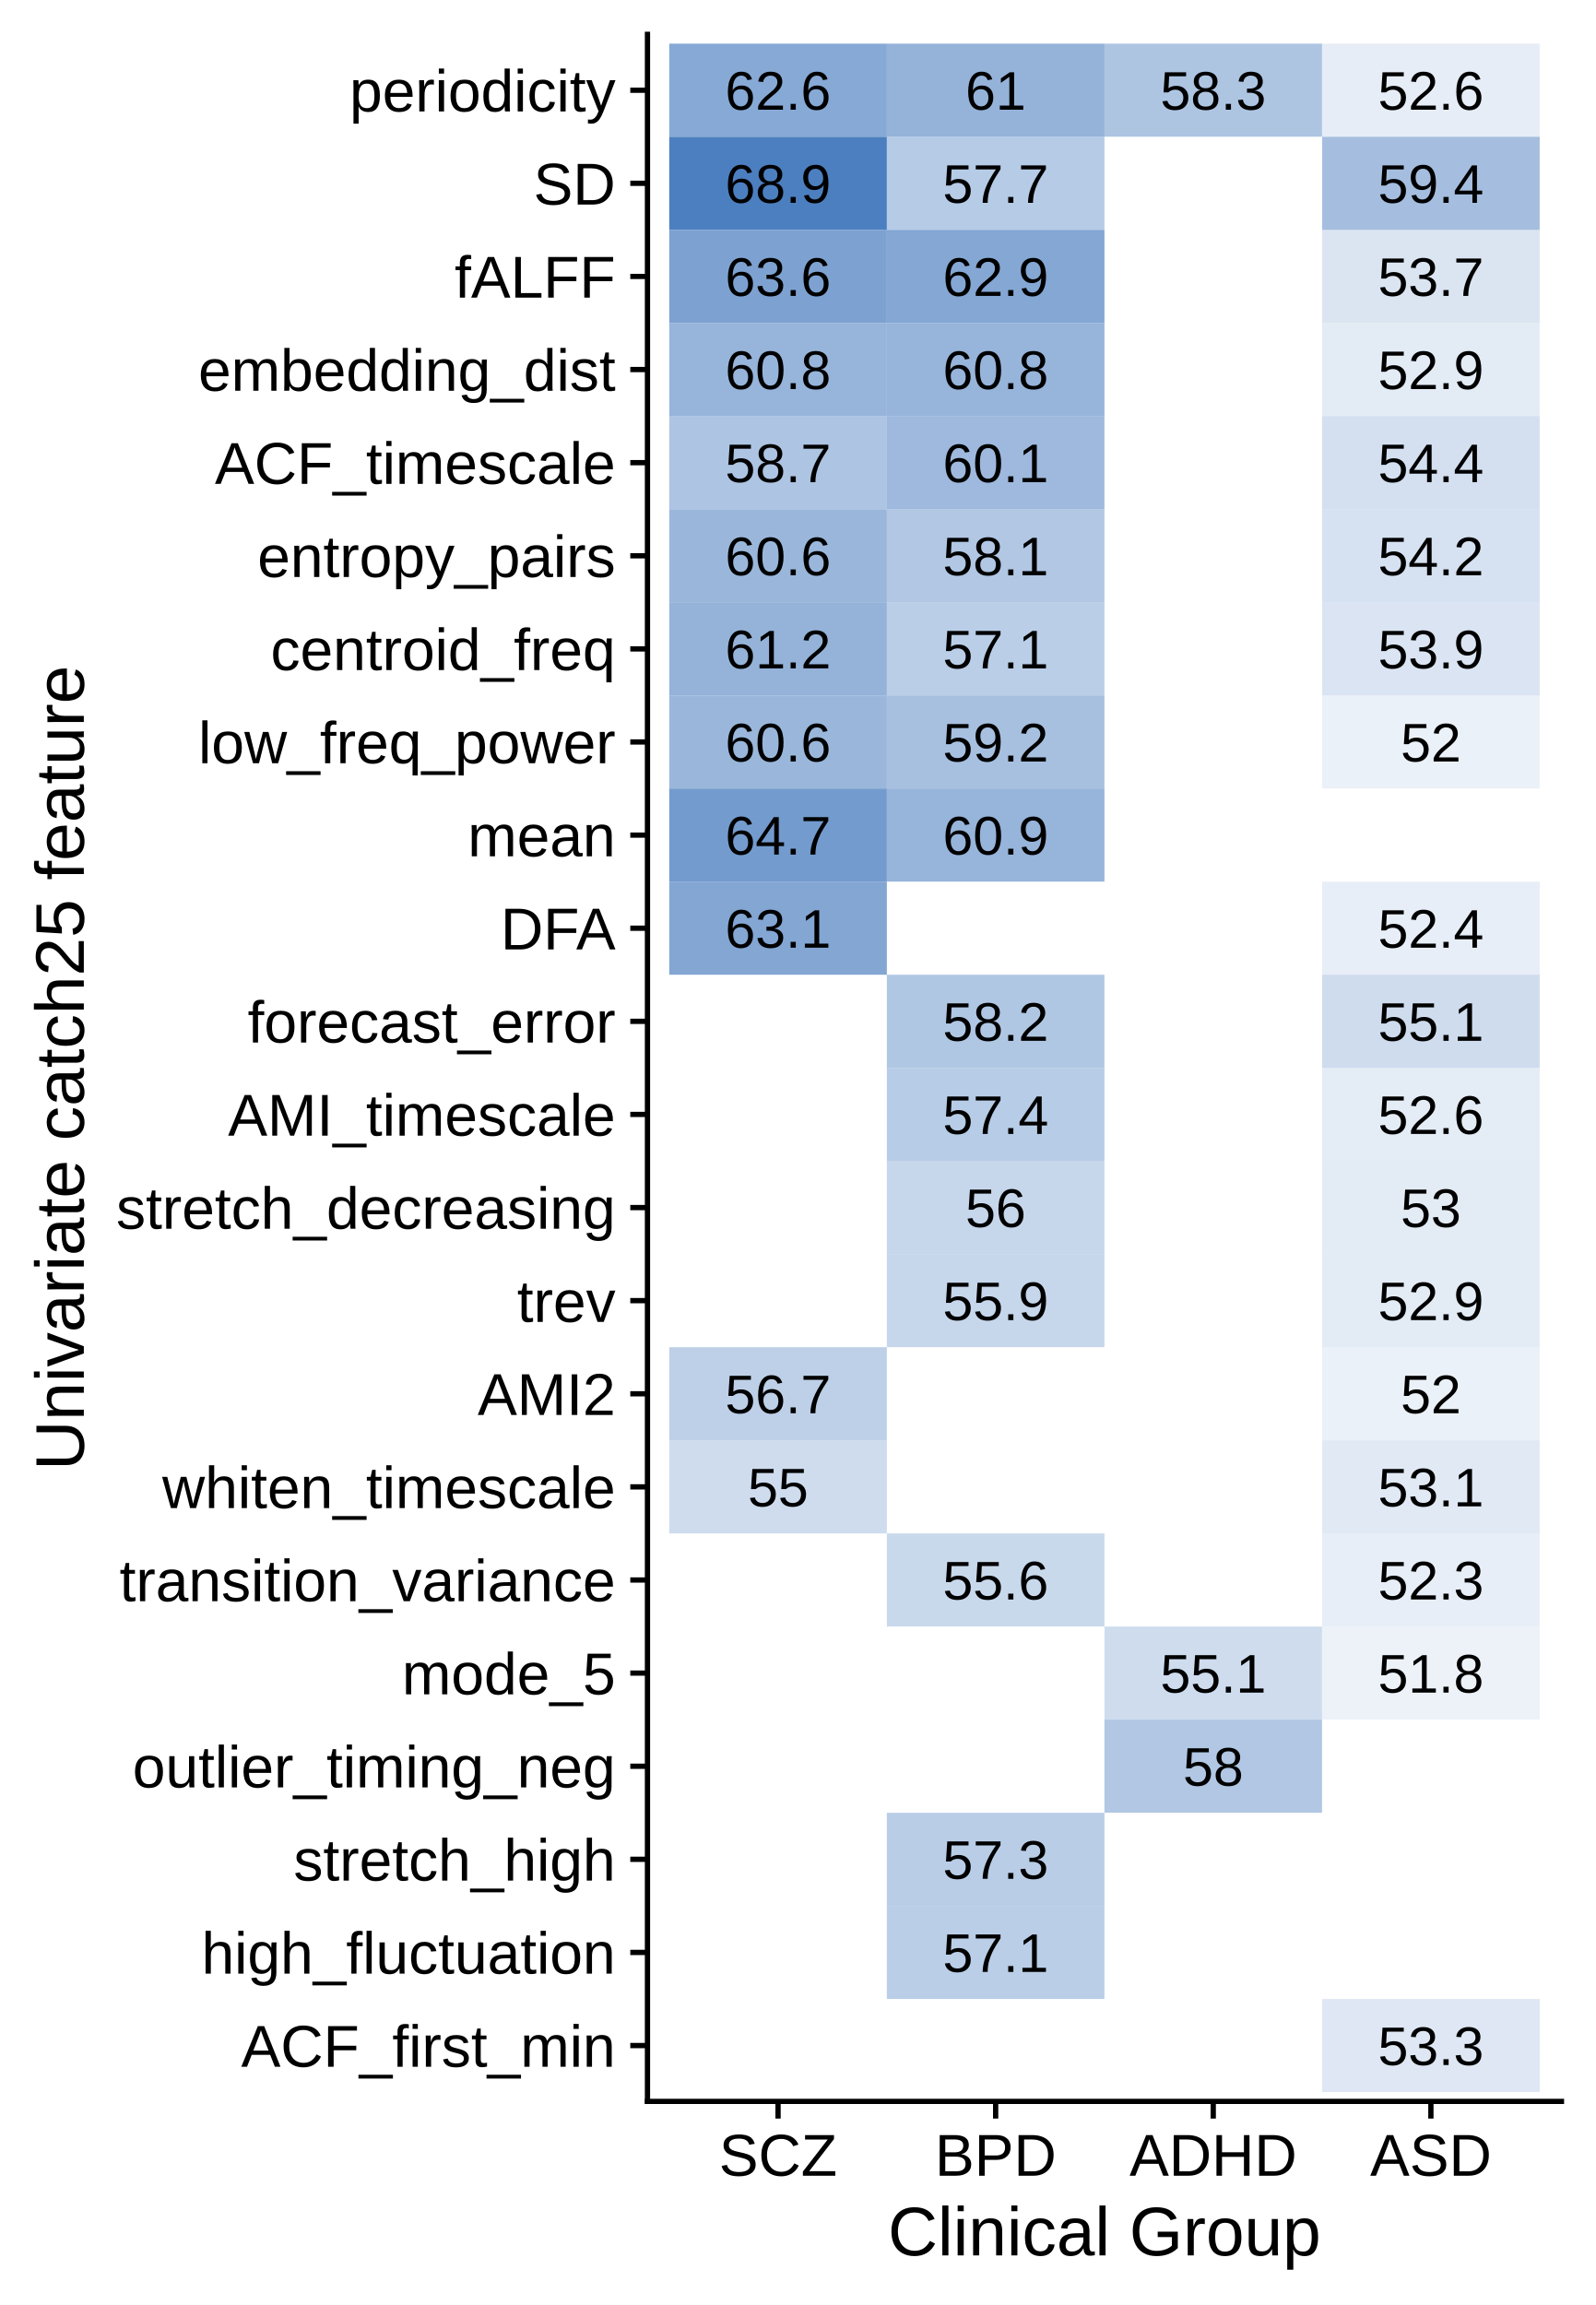
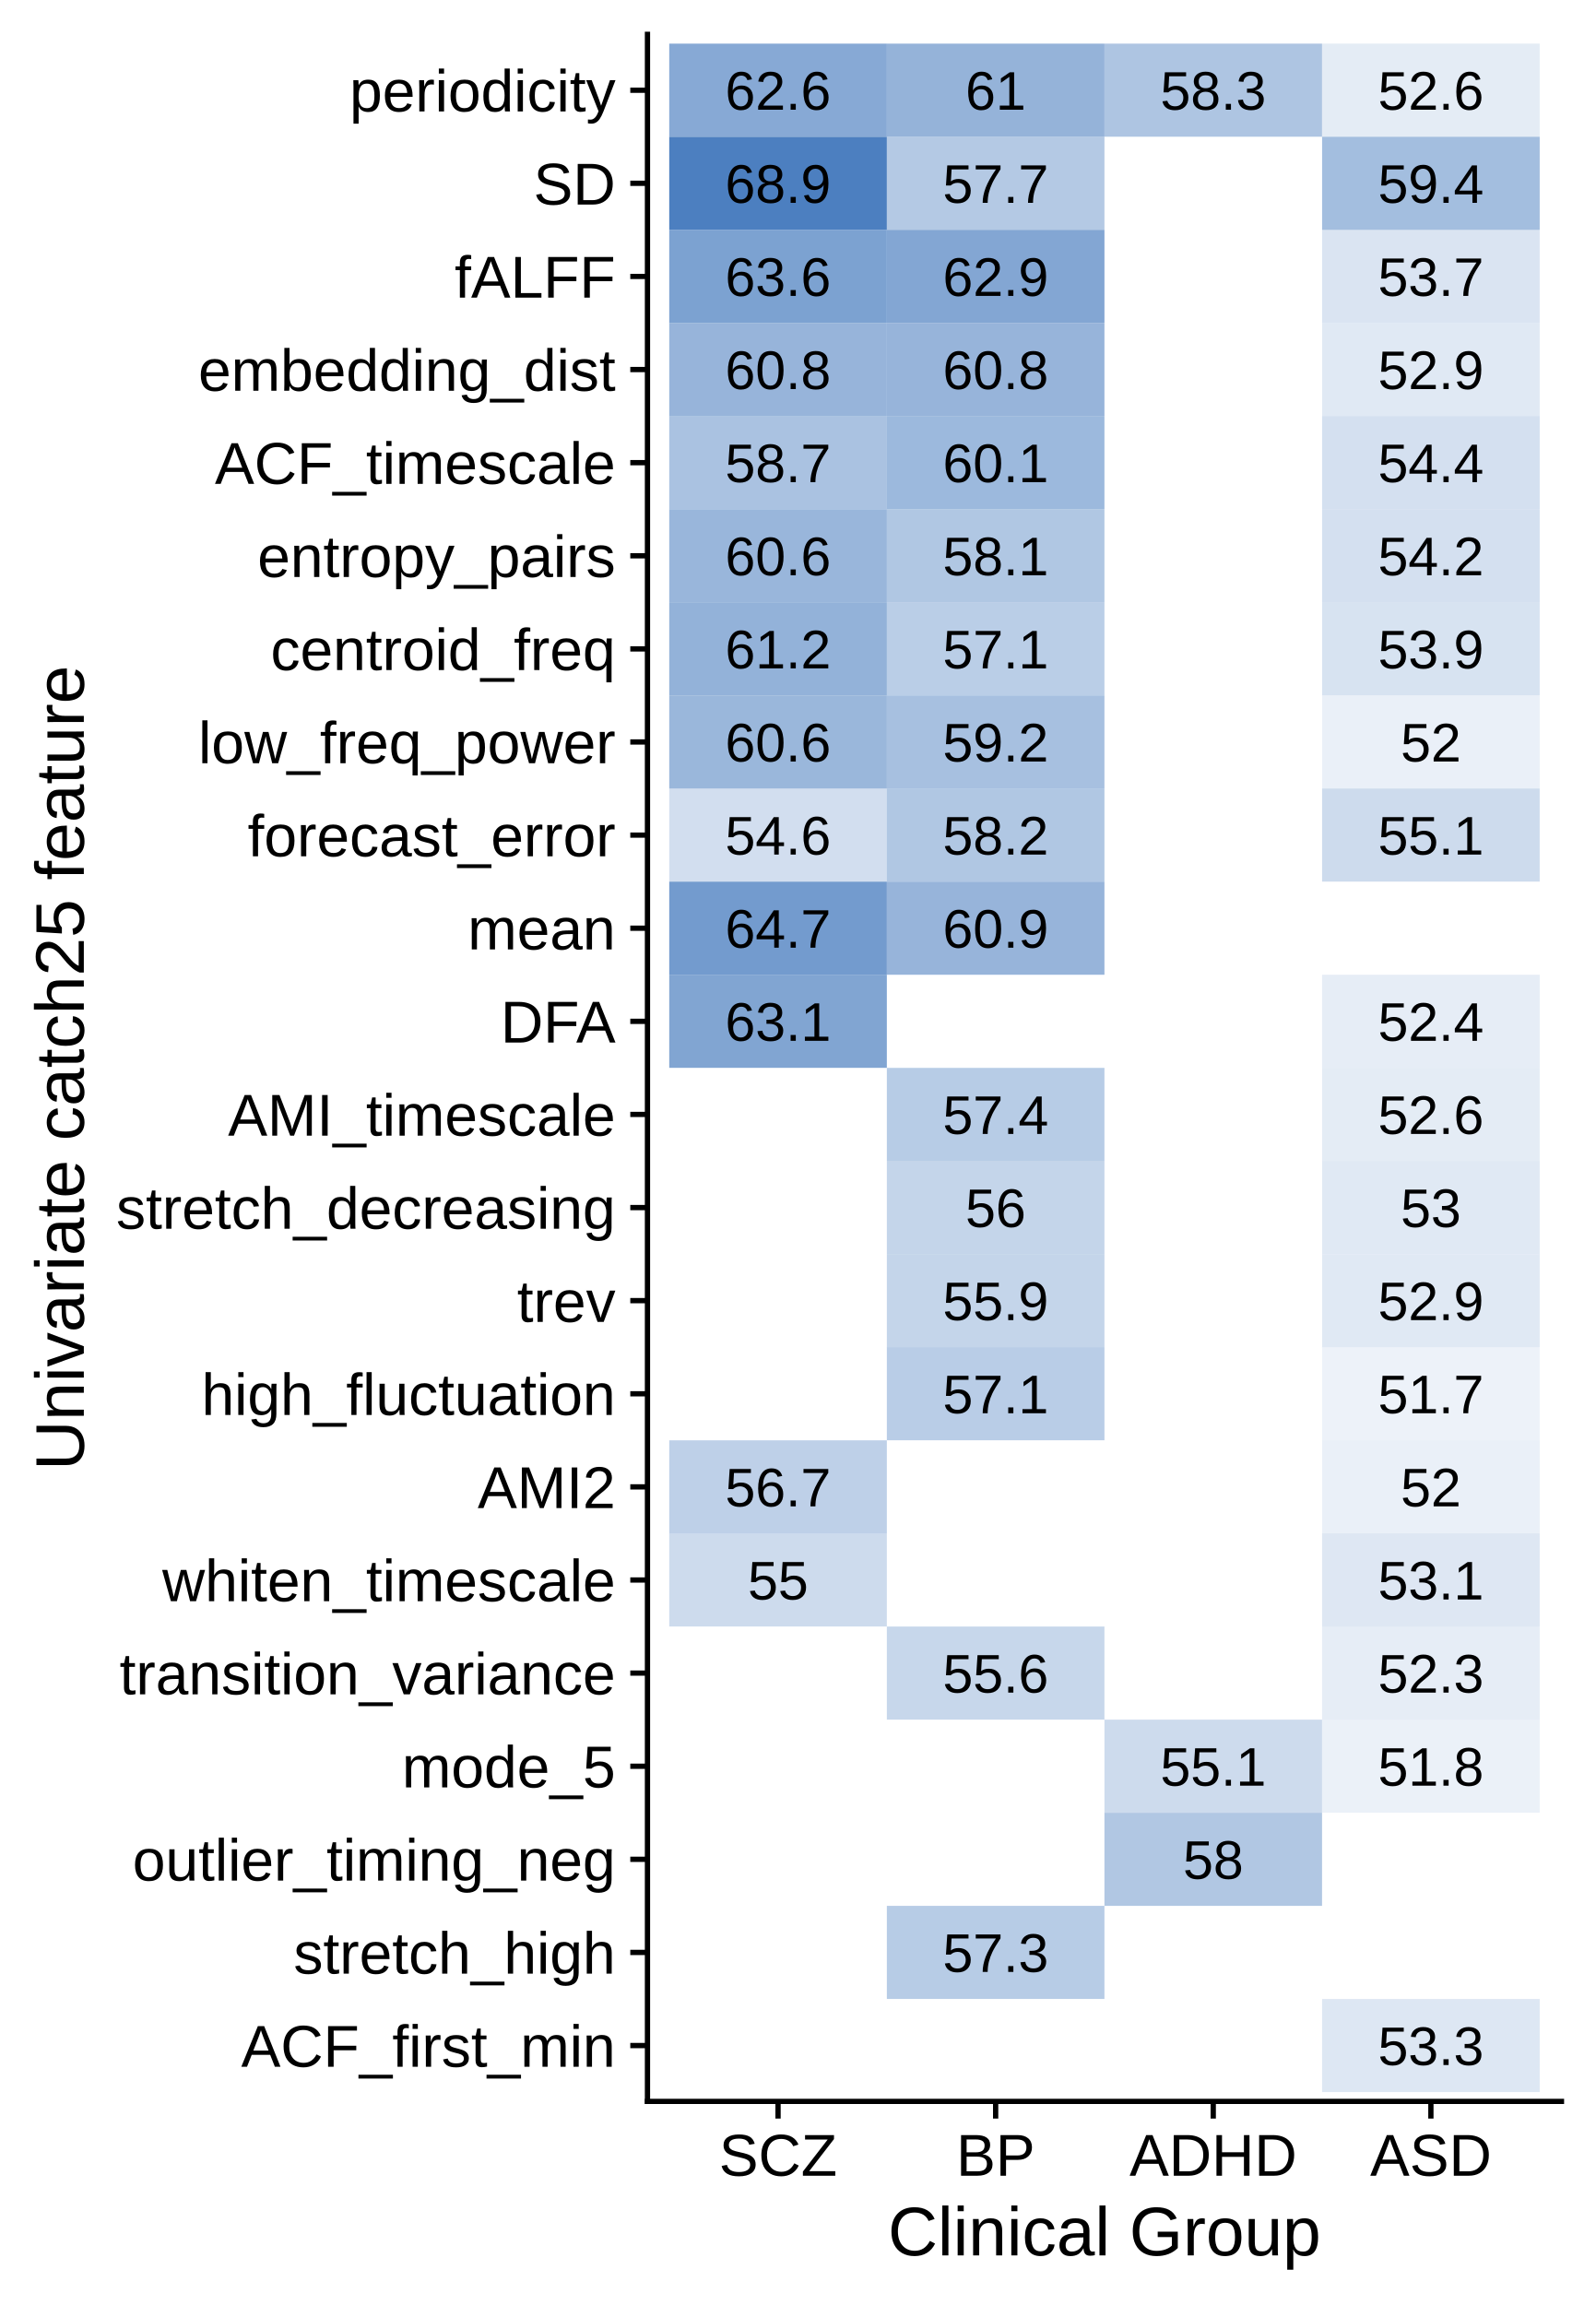
<svg xmlns="http://www.w3.org/2000/svg" class="svglite" width="324.00pt" height="468.00pt" viewBox="0 0 324.00 468.00">
  <defs>
    <style type="text/css">
    .svglite line, .svglite polyline, .svglite polygon, .svglite path, .svglite rect, .svglite circle {
      fill: none;
      stroke: #000000;
      stroke-linecap: round;
      stroke-linejoin: round;
      stroke-miterlimit: 10.00;
    }
    .svglite text {
      white-space: pre;
    }
  </style>
  </defs>
  <rect width="100%" height="100%" style="stroke: none; fill: none;" />
  <defs>
    <clipPath id="cpMC4wMHwzMjQuMDB8MC4wMHw0NjguMDA=">
      <rect x="0.00" y="0.00" width="324.00" height="468.00" />
    </clipPath>
  </defs>
  <g clip-path="url(#cpMC4wMHwzMjQuMDB8MC4wMHw0NjguMDA=)">
</g>
  <defs>
    <clipPath id="cpMTMxLjQ2fDMxNy4wM3w2Ljk3fDQyNi42Ng==">
      <rect x="131.46" y="6.97" width="185.57" height="419.69" />
    </clipPath>
  </defs>
  <g clip-path="url(#cpMTMxLjQ2fDMxNy4wM3w2Ljk3fDQyNi42Ng==)">
-     <rect x="268.43" y="65.58" width="44.18" height="18.90" style="stroke-width: 0.21; stroke: none; stroke-linecap: butt; stroke-linejoin: miter; fill: #4C7FC0; fill-opacity: 0.16;" />
-     <rect x="268.43" y="405.87" width="44.18" height="18.90" style="stroke-width: 0.21; stroke: none; stroke-linecap: butt; stroke-linejoin: miter; fill: #4C7FC0; fill-opacity: 0.18;" />
-     <rect x="268.43" y="273.53" width="44.18" height="18.90" style="stroke-width: 0.21; stroke: none; stroke-linecap: butt; stroke-linejoin: miter; fill: #4C7FC0; fill-opacity: 0.11;" />
+     <rect x="268.43" y="65.58" width="44.18" height="18.90" style="stroke-width: 0.21; stroke: none; stroke-linecap: butt; stroke-linejoin: miter; fill: #4C7FC0; fill-opacity: 0.17;" />
+     <rect x="268.43" y="405.87" width="44.18" height="18.90" style="stroke-width: 0.21; stroke: none; stroke-linecap: butt; stroke-linejoin: miter; fill: #4C7FC0; fill-opacity: 0.19;" />
+     <rect x="268.43" y="292.44" width="44.18" height="18.90" style="stroke-width: 0.21; stroke: none; stroke-linecap: butt; stroke-linejoin: miter; fill: #4C7FC0; fill-opacity: 0.12;" />
    <rect x="268.43" y="84.48" width="44.18" height="18.90" style="stroke-width: 0.21; stroke: none; stroke-linecap: butt; stroke-linejoin: miter; fill: #4C7FC0; fill-opacity: 0.24;" />
-     <rect x="268.43" y="254.63" width="44.18" height="18.90" style="stroke-width: 0.21; stroke: none; stroke-linecap: butt; stroke-linejoin: miter; fill: #4C7FC0; fill-opacity: 0.16;" />
-     <rect x="268.43" y="330.25" width="44.18" height="18.90" style="stroke-width: 0.21; stroke: none; stroke-linecap: butt; stroke-linejoin: miter; fill: #4C7FC0; fill-opacity: 0.10;" />
-     <rect x="268.43" y="27.77" width="44.18" height="18.90" style="stroke-width: 0.21; stroke: none; stroke-linecap: butt; stroke-linejoin: miter; fill: #4C7FC0; fill-opacity: 0.50;" />
-     <rect x="268.43" y="292.44" width="44.18" height="18.90" style="stroke-width: 0.21; stroke: none; stroke-linecap: butt; stroke-linejoin: miter; fill: #4C7FC0; fill-opacity: 0.17;" />
-     <rect x="268.43" y="197.91" width="44.18" height="18.90" style="stroke-width: 0.21; stroke: none; stroke-linecap: butt; stroke-linejoin: miter; fill: #4C7FC0; fill-opacity: 0.27;" />
+     <rect x="268.43" y="254.63" width="44.18" height="18.90" style="stroke-width: 0.21; stroke: none; stroke-linecap: butt; stroke-linejoin: miter; fill: #4C7FC0; fill-opacity: 0.17;" />
+     <rect x="268.43" y="349.15" width="44.18" height="18.90" style="stroke-width: 0.21; stroke: none; stroke-linecap: butt; stroke-linejoin: miter; fill: #4C7FC0; fill-opacity: 0.11;" />
+     <rect x="268.43" y="27.77" width="44.18" height="18.90" style="stroke-width: 0.21; stroke: none; stroke-linecap: butt; stroke-linejoin: miter; fill: #4C7FC0; fill-opacity: 0.51;" />
+     <rect x="268.43" y="311.34" width="44.18" height="18.90" style="stroke-width: 0.21; stroke: none; stroke-linecap: butt; stroke-linejoin: miter; fill: #4C7FC0; fill-opacity: 0.18;" />
+     <rect x="268.43" y="160.10" width="44.18" height="18.90" style="stroke-width: 0.21; stroke: none; stroke-linecap: butt; stroke-linejoin: miter; fill: #4C7FC0; fill-opacity: 0.28;" />
    <rect x="268.43" y="216.82" width="44.18" height="18.90" style="stroke-width: 0.21; stroke: none; stroke-linecap: butt; stroke-linejoin: miter; fill: #4C7FC0; fill-opacity: 0.15;" />
-     <rect x="268.43" y="8.86" width="44.18" height="18.90" style="stroke-width: 0.21; stroke: none; stroke-linecap: butt; stroke-linejoin: miter; fill: #4C7FC0; fill-opacity: 0.14;" />
-     <rect x="268.43" y="235.72" width="44.18" height="18.90" style="stroke-width: 0.21; stroke: none; stroke-linecap: butt; stroke-linejoin: miter; fill: #4C7FC0; fill-opacity: 0.16;" />
-     <rect x="268.43" y="103.39" width="44.18" height="18.90" style="stroke-width: 0.21; stroke: none; stroke-linecap: butt; stroke-linejoin: miter; fill: #4C7FC0; fill-opacity: 0.23;" />
-     <rect x="268.43" y="311.34" width="44.18" height="18.90" style="stroke-width: 0.21; stroke: none; stroke-linecap: butt; stroke-linejoin: miter; fill: #4C7FC0; fill-opacity: 0.13;" />
-     <rect x="268.43" y="179.01" width="44.18" height="18.90" style="stroke-width: 0.21; stroke: none; stroke-linecap: butt; stroke-linejoin: miter; fill: #4C7FC0; fill-opacity: 0.13;" />
-     <rect x="268.43" y="141.20" width="44.18" height="18.90" style="stroke-width: 0.21; stroke: none; stroke-linecap: butt; stroke-linejoin: miter; fill: #4C7FC0; fill-opacity: 0.11;" />
-     <rect x="268.43" y="122.29" width="44.18" height="18.90" style="stroke-width: 0.21; stroke: none; stroke-linecap: butt; stroke-linejoin: miter; fill: #4C7FC0; fill-opacity: 0.21;" />
-     <rect x="268.43" y="46.67" width="44.18" height="18.90" style="stroke-width: 0.21; stroke: none; stroke-linecap: butt; stroke-linejoin: miter; fill: #4C7FC0; fill-opacity: 0.20;" />
-     <rect x="224.24" y="330.25" width="44.18" height="18.90" style="stroke-width: 0.21; stroke: none; stroke-linecap: butt; stroke-linejoin: miter; fill: #4C7FC0; fill-opacity: 0.27;" />
-     <rect x="224.24" y="349.15" width="44.18" height="18.90" style="stroke-width: 0.21; stroke: none; stroke-linecap: butt; stroke-linejoin: miter; fill: #4C7FC0; fill-opacity: 0.43;" />
+     <rect x="268.43" y="273.53" width="44.18" height="18.90" style="stroke-width: 0.21; stroke: none; stroke-linecap: butt; stroke-linejoin: miter; fill: #4C7FC0; fill-opacity: 0.10;" />
+     <rect x="268.43" y="8.86" width="44.18" height="18.90" style="stroke-width: 0.21; stroke: none; stroke-linecap: butt; stroke-linejoin: miter; fill: #4C7FC0; fill-opacity: 0.15;" />
+     <rect x="268.43" y="235.72" width="44.18" height="18.90" style="stroke-width: 0.21; stroke: none; stroke-linecap: butt; stroke-linejoin: miter; fill: #4C7FC0; fill-opacity: 0.17;" />
+     <rect x="268.43" y="103.39" width="44.18" height="18.90" style="stroke-width: 0.21; stroke: none; stroke-linecap: butt; stroke-linejoin: miter; fill: #4C7FC0; fill-opacity: 0.24;" />
+     <rect x="268.43" y="330.25" width="44.18" height="18.90" style="stroke-width: 0.21; stroke: none; stroke-linecap: butt; stroke-linejoin: miter; fill: #4C7FC0; fill-opacity: 0.14;" />
+     <rect x="268.43" y="197.91" width="44.18" height="18.90" style="stroke-width: 0.21; stroke: none; stroke-linecap: butt; stroke-linejoin: miter; fill: #4C7FC0; fill-opacity: 0.14;" />
+     <rect x="268.43" y="141.20" width="44.18" height="18.90" style="stroke-width: 0.21; stroke: none; stroke-linecap: butt; stroke-linejoin: miter; fill: #4C7FC0; fill-opacity: 0.12;" />
+     <rect x="268.43" y="122.29" width="44.18" height="18.90" style="stroke-width: 0.21; stroke: none; stroke-linecap: butt; stroke-linejoin: miter; fill: #4C7FC0; fill-opacity: 0.22;" />
+     <rect x="268.43" y="46.67" width="44.18" height="18.90" style="stroke-width: 0.21; stroke: none; stroke-linecap: butt; stroke-linejoin: miter; fill: #4C7FC0; fill-opacity: 0.21;" />
+     <rect x="224.24" y="349.15" width="44.18" height="18.90" style="stroke-width: 0.21; stroke: none; stroke-linecap: butt; stroke-linejoin: miter; fill: #4C7FC0; fill-opacity: 0.28;" />
+     <rect x="224.24" y="368.06" width="44.18" height="18.90" style="stroke-width: 0.21; stroke: none; stroke-linecap: butt; stroke-linejoin: miter; fill: #4C7FC0; fill-opacity: 0.43;" />
    <rect x="224.24" y="8.86" width="44.18" height="18.90" style="stroke-width: 0.21; stroke: none; stroke-linecap: butt; stroke-linejoin: miter; fill: #4C7FC0; fill-opacity: 0.45;" />
    <rect x="180.06" y="65.58" width="44.18" height="18.90" style="stroke-width: 0.21; stroke: none; stroke-linecap: butt; stroke-linejoin: miter; fill: #4C7FC0; fill-opacity: 0.58;" />
-     <rect x="180.06" y="84.48" width="44.18" height="18.90" style="stroke-width: 0.21; stroke: none; stroke-linecap: butt; stroke-linejoin: miter; fill: #4C7FC0; fill-opacity: 0.54;" />
-     <rect x="180.06" y="254.63" width="44.18" height="18.90" style="stroke-width: 0.21; stroke: none; stroke-linecap: butt; stroke-linejoin: miter; fill: #4C7FC0; fill-opacity: 0.32;" />
-     <rect x="180.06" y="160.10" width="44.18" height="18.90" style="stroke-width: 0.21; stroke: none; stroke-linecap: butt; stroke-linejoin: miter; fill: #4C7FC0; fill-opacity: 0.58;" />
-     <rect x="180.06" y="27.77" width="44.18" height="18.90" style="stroke-width: 0.21; stroke: none; stroke-linecap: butt; stroke-linejoin: miter; fill: #4C7FC0; fill-opacity: 0.41;" />
-     <rect x="180.06" y="197.91" width="44.18" height="18.90" style="stroke-width: 0.21; stroke: none; stroke-linecap: butt; stroke-linejoin: miter; fill: #4C7FC0; fill-opacity: 0.44;" />
+     <rect x="180.06" y="84.48" width="44.18" height="18.90" style="stroke-width: 0.21; stroke: none; stroke-linecap: butt; stroke-linejoin: miter; fill: #4C7FC0; fill-opacity: 0.55;" />
+     <rect x="180.06" y="254.63" width="44.18" height="18.90" style="stroke-width: 0.21; stroke: none; stroke-linecap: butt; stroke-linejoin: miter; fill: #4C7FC0; fill-opacity: 0.33;" />
+     <rect x="180.06" y="179.01" width="44.18" height="18.90" style="stroke-width: 0.21; stroke: none; stroke-linecap: butt; stroke-linejoin: miter; fill: #4C7FC0; fill-opacity: 0.58;" />
+     <rect x="180.06" y="27.77" width="44.18" height="18.90" style="stroke-width: 0.21; stroke: none; stroke-linecap: butt; stroke-linejoin: miter; fill: #4C7FC0; fill-opacity: 0.42;" />
+     <rect x="180.06" y="160.10" width="44.18" height="18.90" style="stroke-width: 0.21; stroke: none; stroke-linecap: butt; stroke-linejoin: miter; fill: #4C7FC0; fill-opacity: 0.44;" />
    <rect x="180.06" y="216.82" width="44.18" height="18.90" style="stroke-width: 0.21; stroke: none; stroke-linecap: butt; stroke-linejoin: miter; fill: #4C7FC0; fill-opacity: 0.40;" />
-     <rect x="180.06" y="386.96" width="44.18" height="18.90" style="stroke-width: 0.21; stroke: none; stroke-linecap: butt; stroke-linejoin: miter; fill: #4C7FC0; fill-opacity: 0.38;" />
+     <rect x="180.06" y="273.53" width="44.18" height="18.90" style="stroke-width: 0.21; stroke: none; stroke-linecap: butt; stroke-linejoin: miter; fill: #4C7FC0; fill-opacity: 0.39;" />
    <rect x="180.06" y="8.86" width="44.18" height="18.90" style="stroke-width: 0.21; stroke: none; stroke-linecap: butt; stroke-linejoin: miter; fill: #4C7FC0; fill-opacity: 0.59;" />
-     <rect x="180.06" y="235.72" width="44.18" height="18.90" style="stroke-width: 0.21; stroke: none; stroke-linecap: butt; stroke-linejoin: miter; fill: #4C7FC0; fill-opacity: 0.32;" />
-     <rect x="180.06" y="368.06" width="44.18" height="18.90" style="stroke-width: 0.21; stroke: none; stroke-linecap: butt; stroke-linejoin: miter; fill: #4C7FC0; fill-opacity: 0.39;" />
-     <rect x="180.06" y="103.39" width="44.18" height="18.90" style="stroke-width: 0.21; stroke: none; stroke-linecap: butt; stroke-linejoin: miter; fill: #4C7FC0; fill-opacity: 0.43;" />
-     <rect x="180.06" y="311.34" width="44.18" height="18.90" style="stroke-width: 0.21; stroke: none; stroke-linecap: butt; stroke-linejoin: miter; fill: #4C7FC0; fill-opacity: 0.30;" />
+     <rect x="180.06" y="235.72" width="44.18" height="18.90" style="stroke-width: 0.21; stroke: none; stroke-linecap: butt; stroke-linejoin: miter; fill: #4C7FC0; fill-opacity: 0.33;" />
+     <rect x="180.06" y="386.96" width="44.18" height="18.90" style="stroke-width: 0.21; stroke: none; stroke-linecap: butt; stroke-linejoin: miter; fill: #4C7FC0; fill-opacity: 0.40;" />
+     <rect x="180.06" y="103.39" width="44.18" height="18.90" style="stroke-width: 0.21; stroke: none; stroke-linecap: butt; stroke-linejoin: miter; fill: #4C7FC0; fill-opacity: 0.44;" />
+     <rect x="180.06" y="330.25" width="44.18" height="18.90" style="stroke-width: 0.21; stroke: none; stroke-linecap: butt; stroke-linejoin: miter; fill: #4C7FC0; fill-opacity: 0.31;" />
    <rect x="180.06" y="141.20" width="44.18" height="18.90" style="stroke-width: 0.21; stroke: none; stroke-linecap: butt; stroke-linejoin: miter; fill: #4C7FC0; fill-opacity: 0.49;" />
    <rect x="180.06" y="122.29" width="44.18" height="18.90" style="stroke-width: 0.21; stroke: none; stroke-linecap: butt; stroke-linejoin: miter; fill: #4C7FC0; fill-opacity: 0.38;" />
-     <rect x="180.06" y="46.67" width="44.18" height="18.90" style="stroke-width: 0.21; stroke: none; stroke-linecap: butt; stroke-linejoin: miter; fill: #4C7FC0; fill-opacity: 0.68;" />
+     <rect x="180.06" y="46.67" width="44.18" height="18.90" style="stroke-width: 0.21; stroke: none; stroke-linecap: butt; stroke-linejoin: miter; fill: #4C7FC0; fill-opacity: 0.69;" />
    <rect x="135.88" y="65.58" width="44.18" height="18.90" style="stroke-width: 0.21; stroke: none; stroke-linecap: butt; stroke-linejoin: miter; fill: #4C7FC0; fill-opacity: 0.58;" />
-     <rect x="135.88" y="273.53" width="44.18" height="18.90" style="stroke-width: 0.21; stroke: none; stroke-linecap: butt; stroke-linejoin: miter; fill: #4C7FC0; fill-opacity: 0.36;" />
-     <rect x="135.88" y="84.48" width="44.18" height="18.90" style="stroke-width: 0.21; stroke: none; stroke-linecap: butt; stroke-linejoin: miter; fill: #4C7FC0; fill-opacity: 0.46;" />
-     <rect x="135.88" y="160.10" width="44.18" height="18.90" style="stroke-width: 0.21; stroke: none; stroke-linecap: butt; stroke-linejoin: miter; fill: #4C7FC0; fill-opacity: 0.78;" />
+     <rect x="135.88" y="292.44" width="44.18" height="18.90" style="stroke-width: 0.21; stroke: none; stroke-linecap: butt; stroke-linejoin: miter; fill: #4C7FC0; fill-opacity: 0.36;" />
+     <rect x="135.88" y="84.48" width="44.18" height="18.90" style="stroke-width: 0.21; stroke: none; stroke-linecap: butt; stroke-linejoin: miter; fill: #4C7FC0; fill-opacity: 0.47;" />
+     <rect x="135.88" y="179.01" width="44.18" height="18.90" style="stroke-width: 0.21; stroke: none; stroke-linecap: butt; stroke-linejoin: miter; fill: #4C7FC0; fill-opacity: 0.78;" />
    <rect x="135.88" y="27.77" width="44.18" height="18.90" style="stroke-width: 0.21; stroke: none; stroke-linecap: butt; stroke-linejoin: miter; fill: #4C7FC0;" />
-     <rect x="135.88" y="292.44" width="44.18" height="18.90" style="stroke-width: 0.21; stroke: none; stroke-linecap: butt; stroke-linejoin: miter; fill: #4C7FC0; fill-opacity: 0.27;" />
+     <rect x="135.88" y="311.34" width="44.18" height="18.90" style="stroke-width: 0.21; stroke: none; stroke-linecap: butt; stroke-linejoin: miter; fill: #4C7FC0; fill-opacity: 0.28;" />
+     <rect x="135.88" y="160.10" width="44.18" height="18.90" style="stroke-width: 0.21; stroke: none; stroke-linecap: butt; stroke-linejoin: miter; fill: #4C7FC0; fill-opacity: 0.25;" />
    <rect x="135.88" y="8.86" width="44.18" height="18.90" style="stroke-width: 0.21; stroke: none; stroke-linecap: butt; stroke-linejoin: miter; fill: #4C7FC0; fill-opacity: 0.67;" />
-     <rect x="135.88" y="103.39" width="44.18" height="18.90" style="stroke-width: 0.21; stroke: none; stroke-linecap: butt; stroke-linejoin: miter; fill: #4C7FC0; fill-opacity: 0.56;" />
-     <rect x="135.88" y="179.01" width="44.18" height="18.90" style="stroke-width: 0.21; stroke: none; stroke-linecap: butt; stroke-linejoin: miter; fill: #4C7FC0; fill-opacity: 0.69;" />
+     <rect x="135.88" y="103.39" width="44.18" height="18.90" style="stroke-width: 0.21; stroke: none; stroke-linecap: butt; stroke-linejoin: miter; fill: #4C7FC0; fill-opacity: 0.57;" />
+     <rect x="135.88" y="197.91" width="44.18" height="18.90" style="stroke-width: 0.21; stroke: none; stroke-linecap: butt; stroke-linejoin: miter; fill: #4C7FC0; fill-opacity: 0.70;" />
    <rect x="135.88" y="141.20" width="44.18" height="18.90" style="stroke-width: 0.21; stroke: none; stroke-linecap: butt; stroke-linejoin: miter; fill: #4C7FC0; fill-opacity: 0.56;" />
-     <rect x="135.88" y="122.29" width="44.18" height="18.90" style="stroke-width: 0.21; stroke: none; stroke-linecap: butt; stroke-linejoin: miter; fill: #4C7FC0; fill-opacity: 0.59;" />
-     <rect x="135.88" y="46.67" width="44.18" height="18.90" style="stroke-width: 0.21; stroke: none; stroke-linecap: butt; stroke-linejoin: miter; fill: #4C7FC0; fill-opacity: 0.72;" />
+     <rect x="135.88" y="122.29" width="44.18" height="18.90" style="stroke-width: 0.21; stroke: none; stroke-linecap: butt; stroke-linejoin: miter; fill: #4C7FC0; fill-opacity: 0.60;" />
+     <rect x="135.88" y="46.67" width="44.18" height="18.90" style="stroke-width: 0.21; stroke: none; stroke-linecap: butt; stroke-linejoin: miter; fill: #4C7FC0; fill-opacity: 0.73;" />
    <text x="290.52" y="78.99" text-anchor="middle" style="font-size: 11.04px; font-family: &quot;Arial&quot;;" textLength="21.47px" lengthAdjust="spacingAndGlyphs">52.9</text>
    <text x="290.52" y="419.28" text-anchor="middle" style="font-size: 11.04px; font-family: &quot;Arial&quot;;" textLength="21.47px" lengthAdjust="spacingAndGlyphs">53.3</text>
-     <text x="290.52" y="286.94" text-anchor="middle" style="font-size: 11.04px; font-family: &quot;Arial&quot;;" textLength="12.27px" lengthAdjust="spacingAndGlyphs">52</text>
+     <text x="290.52" y="305.85" text-anchor="middle" style="font-size: 11.04px; font-family: &quot;Arial&quot;;" textLength="12.27px" lengthAdjust="spacingAndGlyphs">52</text>
    <text x="290.52" y="97.89" text-anchor="middle" style="font-size: 11.04px; font-family: &quot;Arial&quot;;" textLength="21.47px" lengthAdjust="spacingAndGlyphs">54.4</text>
    <text x="290.52" y="268.04" text-anchor="middle" style="font-size: 11.04px; font-family: &quot;Arial&quot;;" textLength="21.47px" lengthAdjust="spacingAndGlyphs">52.9</text>
-     <text x="290.52" y="343.66" text-anchor="middle" style="font-size: 11.04px; font-family: &quot;Arial&quot;;" textLength="21.47px" lengthAdjust="spacingAndGlyphs">51.8</text>
+     <text x="290.52" y="362.56" text-anchor="middle" style="font-size: 11.04px; font-family: &quot;Arial&quot;;" textLength="21.47px" lengthAdjust="spacingAndGlyphs">51.8</text>
    <text x="290.52" y="41.18" text-anchor="middle" style="font-size: 11.04px; font-family: &quot;Arial&quot;;" textLength="21.47px" lengthAdjust="spacingAndGlyphs">59.4</text>
-     <text x="290.52" y="305.85" text-anchor="middle" style="font-size: 11.04px; font-family: &quot;Arial&quot;;" textLength="21.47px" lengthAdjust="spacingAndGlyphs">53.1</text>
-     <text x="290.52" y="211.32" text-anchor="middle" style="font-size: 11.04px; font-family: &quot;Arial&quot;;" textLength="21.47px" lengthAdjust="spacingAndGlyphs">55.1</text>
+     <text x="290.52" y="324.75" text-anchor="middle" style="font-size: 11.04px; font-family: &quot;Arial&quot;;" textLength="21.47px" lengthAdjust="spacingAndGlyphs">53.1</text>
+     <text x="290.52" y="173.51" text-anchor="middle" style="font-size: 11.04px; font-family: &quot;Arial&quot;;" textLength="21.47px" lengthAdjust="spacingAndGlyphs">55.1</text>
    <text x="290.52" y="230.23" text-anchor="middle" style="font-size: 11.04px; font-family: &quot;Arial&quot;;" textLength="21.47px" lengthAdjust="spacingAndGlyphs">52.6</text>
+     <text x="290.52" y="286.94" text-anchor="middle" style="font-size: 11.04px; font-family: &quot;Arial&quot;;" textLength="21.47px" lengthAdjust="spacingAndGlyphs">51.7</text>
    <text x="290.52" y="22.27" text-anchor="middle" style="font-size: 11.04px; font-family: &quot;Arial&quot;;" textLength="21.47px" lengthAdjust="spacingAndGlyphs">52.6</text>
    <text x="290.52" y="249.13" text-anchor="middle" style="font-size: 11.04px; font-family: &quot;Arial&quot;;" textLength="12.27px" lengthAdjust="spacingAndGlyphs">53</text>
    <text x="290.52" y="116.80" text-anchor="middle" style="font-size: 11.04px; font-family: &quot;Arial&quot;;" textLength="21.47px" lengthAdjust="spacingAndGlyphs">54.2</text>
-     <text x="290.52" y="324.75" text-anchor="middle" style="font-size: 11.04px; font-family: &quot;Arial&quot;;" textLength="21.47px" lengthAdjust="spacingAndGlyphs">52.3</text>
-     <text x="290.52" y="192.42" text-anchor="middle" style="font-size: 11.04px; font-family: &quot;Arial&quot;;" textLength="21.47px" lengthAdjust="spacingAndGlyphs">52.4</text>
+     <text x="290.52" y="343.66" text-anchor="middle" style="font-size: 11.04px; font-family: &quot;Arial&quot;;" textLength="21.47px" lengthAdjust="spacingAndGlyphs">52.3</text>
+     <text x="290.52" y="211.32" text-anchor="middle" style="font-size: 11.04px; font-family: &quot;Arial&quot;;" textLength="21.47px" lengthAdjust="spacingAndGlyphs">52.4</text>
    <text x="290.52" y="154.61" text-anchor="middle" style="font-size: 11.04px; font-family: &quot;Arial&quot;;" textLength="12.27px" lengthAdjust="spacingAndGlyphs">52</text>
    <text x="290.52" y="135.70" text-anchor="middle" style="font-size: 11.04px; font-family: &quot;Arial&quot;;" textLength="21.47px" lengthAdjust="spacingAndGlyphs">53.9</text>
    <text x="290.52" y="60.08" text-anchor="middle" style="font-size: 11.04px; font-family: &quot;Arial&quot;;" textLength="21.47px" lengthAdjust="spacingAndGlyphs">53.7</text>
-     <text x="246.33" y="343.66" text-anchor="middle" style="font-size: 11.04px; font-family: &quot;Arial&quot;;" textLength="21.47px" lengthAdjust="spacingAndGlyphs">55.1</text>
-     <text x="246.33" y="362.56" text-anchor="middle" style="font-size: 11.04px; font-family: &quot;Arial&quot;;" textLength="12.27px" lengthAdjust="spacingAndGlyphs">58</text>
+     <text x="246.33" y="362.56" text-anchor="middle" style="font-size: 11.04px; font-family: &quot;Arial&quot;;" textLength="21.47px" lengthAdjust="spacingAndGlyphs">55.1</text>
+     <text x="246.33" y="381.47" text-anchor="middle" style="font-size: 11.04px; font-family: &quot;Arial&quot;;" textLength="12.27px" lengthAdjust="spacingAndGlyphs">58</text>
    <text x="246.33" y="22.27" text-anchor="middle" style="font-size: 11.04px; font-family: &quot;Arial&quot;;" textLength="21.47px" lengthAdjust="spacingAndGlyphs">58.3</text>
    <text x="202.15" y="78.99" text-anchor="middle" style="font-size: 11.04px; font-family: &quot;Arial&quot;;" textLength="21.47px" lengthAdjust="spacingAndGlyphs">60.8</text>
    <text x="202.15" y="97.89" text-anchor="middle" style="font-size: 11.04px; font-family: &quot;Arial&quot;;" textLength="21.47px" lengthAdjust="spacingAndGlyphs">60.1</text>
    <text x="202.15" y="268.04" text-anchor="middle" style="font-size: 11.04px; font-family: &quot;Arial&quot;;" textLength="21.47px" lengthAdjust="spacingAndGlyphs">55.9</text>
-     <text x="202.15" y="173.51" text-anchor="middle" style="font-size: 11.04px; font-family: &quot;Arial&quot;;" textLength="21.47px" lengthAdjust="spacingAndGlyphs">60.9</text>
+     <text x="202.15" y="192.42" text-anchor="middle" style="font-size: 11.04px; font-family: &quot;Arial&quot;;" textLength="21.47px" lengthAdjust="spacingAndGlyphs">60.9</text>
    <text x="202.15" y="41.18" text-anchor="middle" style="font-size: 11.04px; font-family: &quot;Arial&quot;;" textLength="21.47px" lengthAdjust="spacingAndGlyphs">57.7</text>
-     <text x="202.15" y="211.32" text-anchor="middle" style="font-size: 11.04px; font-family: &quot;Arial&quot;;" textLength="21.47px" lengthAdjust="spacingAndGlyphs">58.2</text>
+     <text x="202.15" y="173.51" text-anchor="middle" style="font-size: 11.04px; font-family: &quot;Arial&quot;;" textLength="21.47px" lengthAdjust="spacingAndGlyphs">58.2</text>
    <text x="202.15" y="230.23" text-anchor="middle" style="font-size: 11.04px; font-family: &quot;Arial&quot;;" textLength="21.47px" lengthAdjust="spacingAndGlyphs">57.4</text>
-     <text x="202.15" y="400.37" text-anchor="middle" style="font-size: 11.04px; font-family: &quot;Arial&quot;;" textLength="21.47px" lengthAdjust="spacingAndGlyphs">57.1</text>
+     <text x="202.15" y="286.94" text-anchor="middle" style="font-size: 11.04px; font-family: &quot;Arial&quot;;" textLength="21.47px" lengthAdjust="spacingAndGlyphs">57.1</text>
    <text x="202.15" y="22.27" text-anchor="middle" style="font-size: 11.04px; font-family: &quot;Arial&quot;;" textLength="12.27px" lengthAdjust="spacingAndGlyphs">61</text>
    <text x="202.15" y="249.13" text-anchor="middle" style="font-size: 11.04px; font-family: &quot;Arial&quot;;" textLength="12.27px" lengthAdjust="spacingAndGlyphs">56</text>
-     <text x="202.15" y="381.47" text-anchor="middle" style="font-size: 11.04px; font-family: &quot;Arial&quot;;" textLength="21.47px" lengthAdjust="spacingAndGlyphs">57.3</text>
+     <text x="202.15" y="400.37" text-anchor="middle" style="font-size: 11.04px; font-family: &quot;Arial&quot;;" textLength="21.47px" lengthAdjust="spacingAndGlyphs">57.3</text>
    <text x="202.15" y="116.80" text-anchor="middle" style="font-size: 11.04px; font-family: &quot;Arial&quot;;" textLength="21.47px" lengthAdjust="spacingAndGlyphs">58.1</text>
-     <text x="202.15" y="324.75" text-anchor="middle" style="font-size: 11.04px; font-family: &quot;Arial&quot;;" textLength="21.47px" lengthAdjust="spacingAndGlyphs">55.6</text>
+     <text x="202.15" y="343.66" text-anchor="middle" style="font-size: 11.04px; font-family: &quot;Arial&quot;;" textLength="21.47px" lengthAdjust="spacingAndGlyphs">55.6</text>
    <text x="202.15" y="154.61" text-anchor="middle" style="font-size: 11.04px; font-family: &quot;Arial&quot;;" textLength="21.47px" lengthAdjust="spacingAndGlyphs">59.2</text>
    <text x="202.15" y="135.70" text-anchor="middle" style="font-size: 11.04px; font-family: &quot;Arial&quot;;" textLength="21.47px" lengthAdjust="spacingAndGlyphs">57.1</text>
    <text x="202.15" y="60.08" text-anchor="middle" style="font-size: 11.04px; font-family: &quot;Arial&quot;;" textLength="21.47px" lengthAdjust="spacingAndGlyphs">62.9</text>
    <text x="157.97" y="78.99" text-anchor="middle" style="font-size: 11.04px; font-family: &quot;Arial&quot;;" textLength="21.47px" lengthAdjust="spacingAndGlyphs">60.8</text>
-     <text x="157.97" y="286.94" text-anchor="middle" style="font-size: 11.04px; font-family: &quot;Arial&quot;;" textLength="21.47px" lengthAdjust="spacingAndGlyphs">56.7</text>
+     <text x="157.97" y="305.85" text-anchor="middle" style="font-size: 11.04px; font-family: &quot;Arial&quot;;" textLength="21.47px" lengthAdjust="spacingAndGlyphs">56.7</text>
    <text x="157.97" y="97.89" text-anchor="middle" style="font-size: 11.04px; font-family: &quot;Arial&quot;;" textLength="21.47px" lengthAdjust="spacingAndGlyphs">58.7</text>
-     <text x="157.97" y="173.51" text-anchor="middle" style="font-size: 11.04px; font-family: &quot;Arial&quot;;" textLength="21.47px" lengthAdjust="spacingAndGlyphs">64.7</text>
+     <text x="157.97" y="192.42" text-anchor="middle" style="font-size: 11.04px; font-family: &quot;Arial&quot;;" textLength="21.47px" lengthAdjust="spacingAndGlyphs">64.7</text>
    <text x="157.97" y="41.18" text-anchor="middle" style="font-size: 11.04px; font-family: &quot;Arial&quot;;" textLength="21.47px" lengthAdjust="spacingAndGlyphs">68.9</text>
-     <text x="157.97" y="305.85" text-anchor="middle" style="font-size: 11.04px; font-family: &quot;Arial&quot;;" textLength="12.27px" lengthAdjust="spacingAndGlyphs">55</text>
+     <text x="157.97" y="324.75" text-anchor="middle" style="font-size: 11.04px; font-family: &quot;Arial&quot;;" textLength="12.27px" lengthAdjust="spacingAndGlyphs">55</text>
+     <text x="157.97" y="173.51" text-anchor="middle" style="font-size: 11.04px; font-family: &quot;Arial&quot;;" textLength="21.47px" lengthAdjust="spacingAndGlyphs">54.6</text>
    <text x="157.97" y="22.27" text-anchor="middle" style="font-size: 11.04px; font-family: &quot;Arial&quot;;" textLength="21.47px" lengthAdjust="spacingAndGlyphs">62.6</text>
    <text x="157.97" y="116.80" text-anchor="middle" style="font-size: 11.04px; font-family: &quot;Arial&quot;;" textLength="21.47px" lengthAdjust="spacingAndGlyphs">60.6</text>
-     <text x="157.97" y="192.42" text-anchor="middle" style="font-size: 11.04px; font-family: &quot;Arial&quot;;" textLength="21.47px" lengthAdjust="spacingAndGlyphs">63.1</text>
+     <text x="157.97" y="211.32" text-anchor="middle" style="font-size: 11.04px; font-family: &quot;Arial&quot;;" textLength="21.47px" lengthAdjust="spacingAndGlyphs">63.1</text>
    <text x="157.97" y="154.61" text-anchor="middle" style="font-size: 11.04px; font-family: &quot;Arial&quot;;" textLength="21.47px" lengthAdjust="spacingAndGlyphs">60.6</text>
    <text x="157.97" y="135.70" text-anchor="middle" style="font-size: 11.04px; font-family: &quot;Arial&quot;;" textLength="21.47px" lengthAdjust="spacingAndGlyphs">61.2</text>
    <text x="157.97" y="60.08" text-anchor="middle" style="font-size: 11.04px; font-family: &quot;Arial&quot;;" textLength="21.47px" lengthAdjust="spacingAndGlyphs">63.6</text>
  </g>
  <g clip-path="url(#cpMC4wMHwzMjQuMDB8MC4wMHw0NjguMDA=)">
    <polyline points="131.46,426.66 131.46,6.97 " style="stroke-width: 1.07; stroke-linecap: square;" />
    <text x="124.98" y="419.63" text-anchor="end" style="font-size: 12.00px; font-family: &quot;Arial&quot;;" textLength="76.01px" lengthAdjust="spacingAndGlyphs">ACF_first_min</text>
-     <text x="124.98" y="400.72" text-anchor="end" style="font-size: 12.00px; font-family: &quot;Arial&quot;;" textLength="84.06px" lengthAdjust="spacingAndGlyphs">high_fluctuation</text>
-     <text x="124.98" y="381.82" text-anchor="end" style="font-size: 12.00px; font-family: &quot;Arial&quot;;" textLength="65.37px" lengthAdjust="spacingAndGlyphs">stretch_high</text>
-     <text x="124.98" y="362.91" text-anchor="end" style="font-size: 12.00px; font-family: &quot;Arial&quot;;" textLength="98.06px" lengthAdjust="spacingAndGlyphs">outlier_timing_neg</text>
-     <text x="124.98" y="344.01" text-anchor="end" style="font-size: 12.00px; font-family: &quot;Arial&quot;;" textLength="43.37px" lengthAdjust="spacingAndGlyphs">mode_5</text>
-     <text x="124.98" y="325.10" text-anchor="end" style="font-size: 12.00px; font-family: &quot;Arial&quot;;" textLength="100.71px" lengthAdjust="spacingAndGlyphs">transition_variance</text>
-     <text x="124.98" y="306.20" text-anchor="end" style="font-size: 12.00px; font-family: &quot;Arial&quot;;" textLength="92.04px" lengthAdjust="spacingAndGlyphs">whiten_timescale</text>
-     <text x="124.98" y="287.29" text-anchor="end" style="font-size: 12.00px; font-family: &quot;Arial&quot;;" textLength="28.01px" lengthAdjust="spacingAndGlyphs">AMI2</text>
+     <text x="124.98" y="400.72" text-anchor="end" style="font-size: 12.00px; font-family: &quot;Arial&quot;;" textLength="65.37px" lengthAdjust="spacingAndGlyphs">stretch_high</text>
+     <text x="124.98" y="381.82" text-anchor="end" style="font-size: 12.00px; font-family: &quot;Arial&quot;;" textLength="98.06px" lengthAdjust="spacingAndGlyphs">outlier_timing_neg</text>
+     <text x="124.98" y="362.91" text-anchor="end" style="font-size: 12.00px; font-family: &quot;Arial&quot;;" textLength="43.37px" lengthAdjust="spacingAndGlyphs">mode_5</text>
+     <text x="124.98" y="344.01" text-anchor="end" style="font-size: 12.00px; font-family: &quot;Arial&quot;;" textLength="100.71px" lengthAdjust="spacingAndGlyphs">transition_variance</text>
+     <text x="124.98" y="325.10" text-anchor="end" style="font-size: 12.00px; font-family: &quot;Arial&quot;;" textLength="92.04px" lengthAdjust="spacingAndGlyphs">whiten_timescale</text>
+     <text x="124.98" y="306.20" text-anchor="end" style="font-size: 12.00px; font-family: &quot;Arial&quot;;" textLength="28.01px" lengthAdjust="spacingAndGlyphs">AMI2</text>
+     <text x="124.98" y="287.29" text-anchor="end" style="font-size: 12.00px; font-family: &quot;Arial&quot;;" textLength="84.06px" lengthAdjust="spacingAndGlyphs">high_fluctuation</text>
    <text x="124.98" y="268.39" text-anchor="end" style="font-size: 12.00px; font-family: &quot;Arial&quot;;" textLength="20.00px" lengthAdjust="spacingAndGlyphs">trev</text>
    <text x="124.98" y="249.48" text-anchor="end" style="font-size: 12.00px; font-family: &quot;Arial&quot;;" textLength="101.38px" lengthAdjust="spacingAndGlyphs">stretch_decreasing</text>
    <text x="124.98" y="230.58" text-anchor="end" style="font-size: 12.00px; font-family: &quot;Arial&quot;;" textLength="78.68px" lengthAdjust="spacingAndGlyphs">AMI_timescale</text>
-     <text x="124.98" y="211.67" text-anchor="end" style="font-size: 12.00px; font-family: &quot;Arial&quot;;" textLength="74.69px" lengthAdjust="spacingAndGlyphs">forecast_error</text>
-     <text x="124.98" y="192.77" text-anchor="end" style="font-size: 12.00px; font-family: &quot;Arial&quot;;" textLength="24.00px" lengthAdjust="spacingAndGlyphs">DFA</text>
-     <text x="124.98" y="173.86" text-anchor="end" style="font-size: 12.00px; font-family: &quot;Arial&quot;;" textLength="30.02px" lengthAdjust="spacingAndGlyphs">mean</text>
+     <text x="124.98" y="211.67" text-anchor="end" style="font-size: 12.00px; font-family: &quot;Arial&quot;;" textLength="24.00px" lengthAdjust="spacingAndGlyphs">DFA</text>
+     <text x="124.98" y="192.77" text-anchor="end" style="font-size: 12.00px; font-family: &quot;Arial&quot;;" textLength="30.02px" lengthAdjust="spacingAndGlyphs">mean</text>
+     <text x="124.98" y="173.86" text-anchor="end" style="font-size: 12.00px; font-family: &quot;Arial&quot;;" textLength="74.69px" lengthAdjust="spacingAndGlyphs">forecast_error</text>
    <text x="124.98" y="154.96" text-anchor="end" style="font-size: 12.00px; font-family: &quot;Arial&quot;;" textLength="84.72px" lengthAdjust="spacingAndGlyphs">low_freq_power</text>
    <text x="124.98" y="136.05" text-anchor="end" style="font-size: 12.00px; font-family: &quot;Arial&quot;;" textLength="70.04px" lengthAdjust="spacingAndGlyphs">centroid_freq</text>
    <text x="124.98" y="117.15" text-anchor="end" style="font-size: 12.00px; font-family: &quot;Arial&quot;;" textLength="72.71px" lengthAdjust="spacingAndGlyphs">entropy_pairs</text>
    <text x="124.98" y="98.24" text-anchor="end" style="font-size: 12.00px; font-family: &quot;Arial&quot;;" textLength="81.35px" lengthAdjust="spacingAndGlyphs">ACF_timescale</text>
    <text x="124.98" y="79.34" text-anchor="end" style="font-size: 12.00px; font-family: &quot;Arial&quot;;" textLength="84.72px" lengthAdjust="spacingAndGlyphs">embedding_dist</text>
    <text x="124.98" y="60.43" text-anchor="end" style="font-size: 12.00px; font-family: &quot;Arial&quot;;" textLength="32.67px" lengthAdjust="spacingAndGlyphs">fALFF</text>
    <text x="124.98" y="41.53" text-anchor="end" style="font-size: 12.00px; font-family: &quot;Arial&quot;;" textLength="16.68px" lengthAdjust="spacingAndGlyphs">SD</text>
    <text x="124.98" y="22.62" text-anchor="end" style="font-size: 12.00px; font-family: &quot;Arial&quot;;" textLength="54.01px" lengthAdjust="spacingAndGlyphs">periodicity</text>
    <polyline points="127.97,415.32 131.46,415.32 " style="stroke-width: 1.07; stroke-linecap: butt;" />
    <polyline points="127.97,396.41 131.46,396.41 " style="stroke-width: 1.07; stroke-linecap: butt;" />
    <polyline points="127.97,377.51 131.46,377.51 " style="stroke-width: 1.07; stroke-linecap: butt;" />
    <polyline points="127.97,358.61 131.46,358.61 " style="stroke-width: 1.07; stroke-linecap: butt;" />
    <polyline points="127.97,339.70 131.46,339.70 " style="stroke-width: 1.07; stroke-linecap: butt;" />
    <polyline points="127.97,320.80 131.46,320.80 " style="stroke-width: 1.07; stroke-linecap: butt;" />
    <polyline points="127.97,301.89 131.46,301.89 " style="stroke-width: 1.07; stroke-linecap: butt;" />
    <polyline points="127.97,282.99 131.46,282.99 " style="stroke-width: 1.07; stroke-linecap: butt;" />
    <polyline points="127.97,264.08 131.46,264.08 " style="stroke-width: 1.07; stroke-linecap: butt;" />
    <polyline points="127.97,245.18 131.46,245.18 " style="stroke-width: 1.07; stroke-linecap: butt;" />
    <polyline points="127.97,226.27 131.46,226.27 " style="stroke-width: 1.07; stroke-linecap: butt;" />
    <polyline points="127.97,207.37 131.46,207.37 " style="stroke-width: 1.07; stroke-linecap: butt;" />
    <polyline points="127.97,188.46 131.46,188.46 " style="stroke-width: 1.07; stroke-linecap: butt;" />
    <polyline points="127.97,169.56 131.46,169.56 " style="stroke-width: 1.07; stroke-linecap: butt;" />
    <polyline points="127.97,150.65 131.46,150.65 " style="stroke-width: 1.07; stroke-linecap: butt;" />
    <polyline points="127.97,131.75 131.46,131.75 " style="stroke-width: 1.07; stroke-linecap: butt;" />
    <polyline points="127.97,112.84 131.46,112.84 " style="stroke-width: 1.07; stroke-linecap: butt;" />
    <polyline points="127.97,93.94 131.46,93.94 " style="stroke-width: 1.07; stroke-linecap: butt;" />
    <polyline points="127.97,75.03 131.46,75.03 " style="stroke-width: 1.07; stroke-linecap: butt;" />
    <polyline points="127.97,56.13 131.46,56.13 " style="stroke-width: 1.07; stroke-linecap: butt;" />
    <polyline points="127.97,37.22 131.46,37.22 " style="stroke-width: 1.07; stroke-linecap: butt;" />
    <polyline points="127.97,18.32 131.46,18.32 " style="stroke-width: 1.07; stroke-linecap: butt;" />
    <polyline points="131.46,426.66 317.03,426.66 " style="stroke-width: 1.07; stroke-linecap: square;" />
    <polyline points="157.97,430.15 157.97,426.66 " style="stroke-width: 1.07; stroke-linecap: butt;" />
    <polyline points="202.15,430.15 202.15,426.66 " style="stroke-width: 1.07; stroke-linecap: butt;" />
    <polyline points="246.33,430.15 246.33,426.66 " style="stroke-width: 1.07; stroke-linecap: butt;" />
    <polyline points="290.52,430.15 290.52,426.66 " style="stroke-width: 1.07; stroke-linecap: butt;" />
    <text x="157.97" y="441.75" text-anchor="middle" style="font-size: 12.00px; font-family: &quot;Arial&quot;;" textLength="24.00px" lengthAdjust="spacingAndGlyphs">SCZ</text>
-     <text x="202.15" y="441.75" text-anchor="middle" style="font-size: 12.00px; font-family: &quot;Arial&quot;;" textLength="24.68px" lengthAdjust="spacingAndGlyphs">BPD</text>
+     <text x="202.15" y="441.75" text-anchor="middle" style="font-size: 12.00px; font-family: &quot;Arial&quot;;" textLength="16.01px" lengthAdjust="spacingAndGlyphs">BP</text>
    <text x="246.33" y="441.75" text-anchor="middle" style="font-size: 12.00px; font-family: &quot;Arial&quot;;" textLength="34.01px" lengthAdjust="spacingAndGlyphs">ADHD</text>
    <text x="290.52" y="441.75" text-anchor="middle" style="font-size: 12.00px; font-family: &quot;Arial&quot;;" textLength="24.68px" lengthAdjust="spacingAndGlyphs">ASD</text>
    <text x="224.24" y="457.93" text-anchor="middle" style="font-size: 14.00px; font-family: &quot;Arial&quot;;" textLength="87.90px" lengthAdjust="spacingAndGlyphs">Clinical Group</text>
    <text transform="translate(17.02,216.82) rotate(-90)" text-anchor="middle" style="font-size: 14.00px; font-family: &quot;Arial&quot;;" textLength="163.38px" lengthAdjust="spacingAndGlyphs">Univariate catch25 feature</text>
  </g>
</svg>
